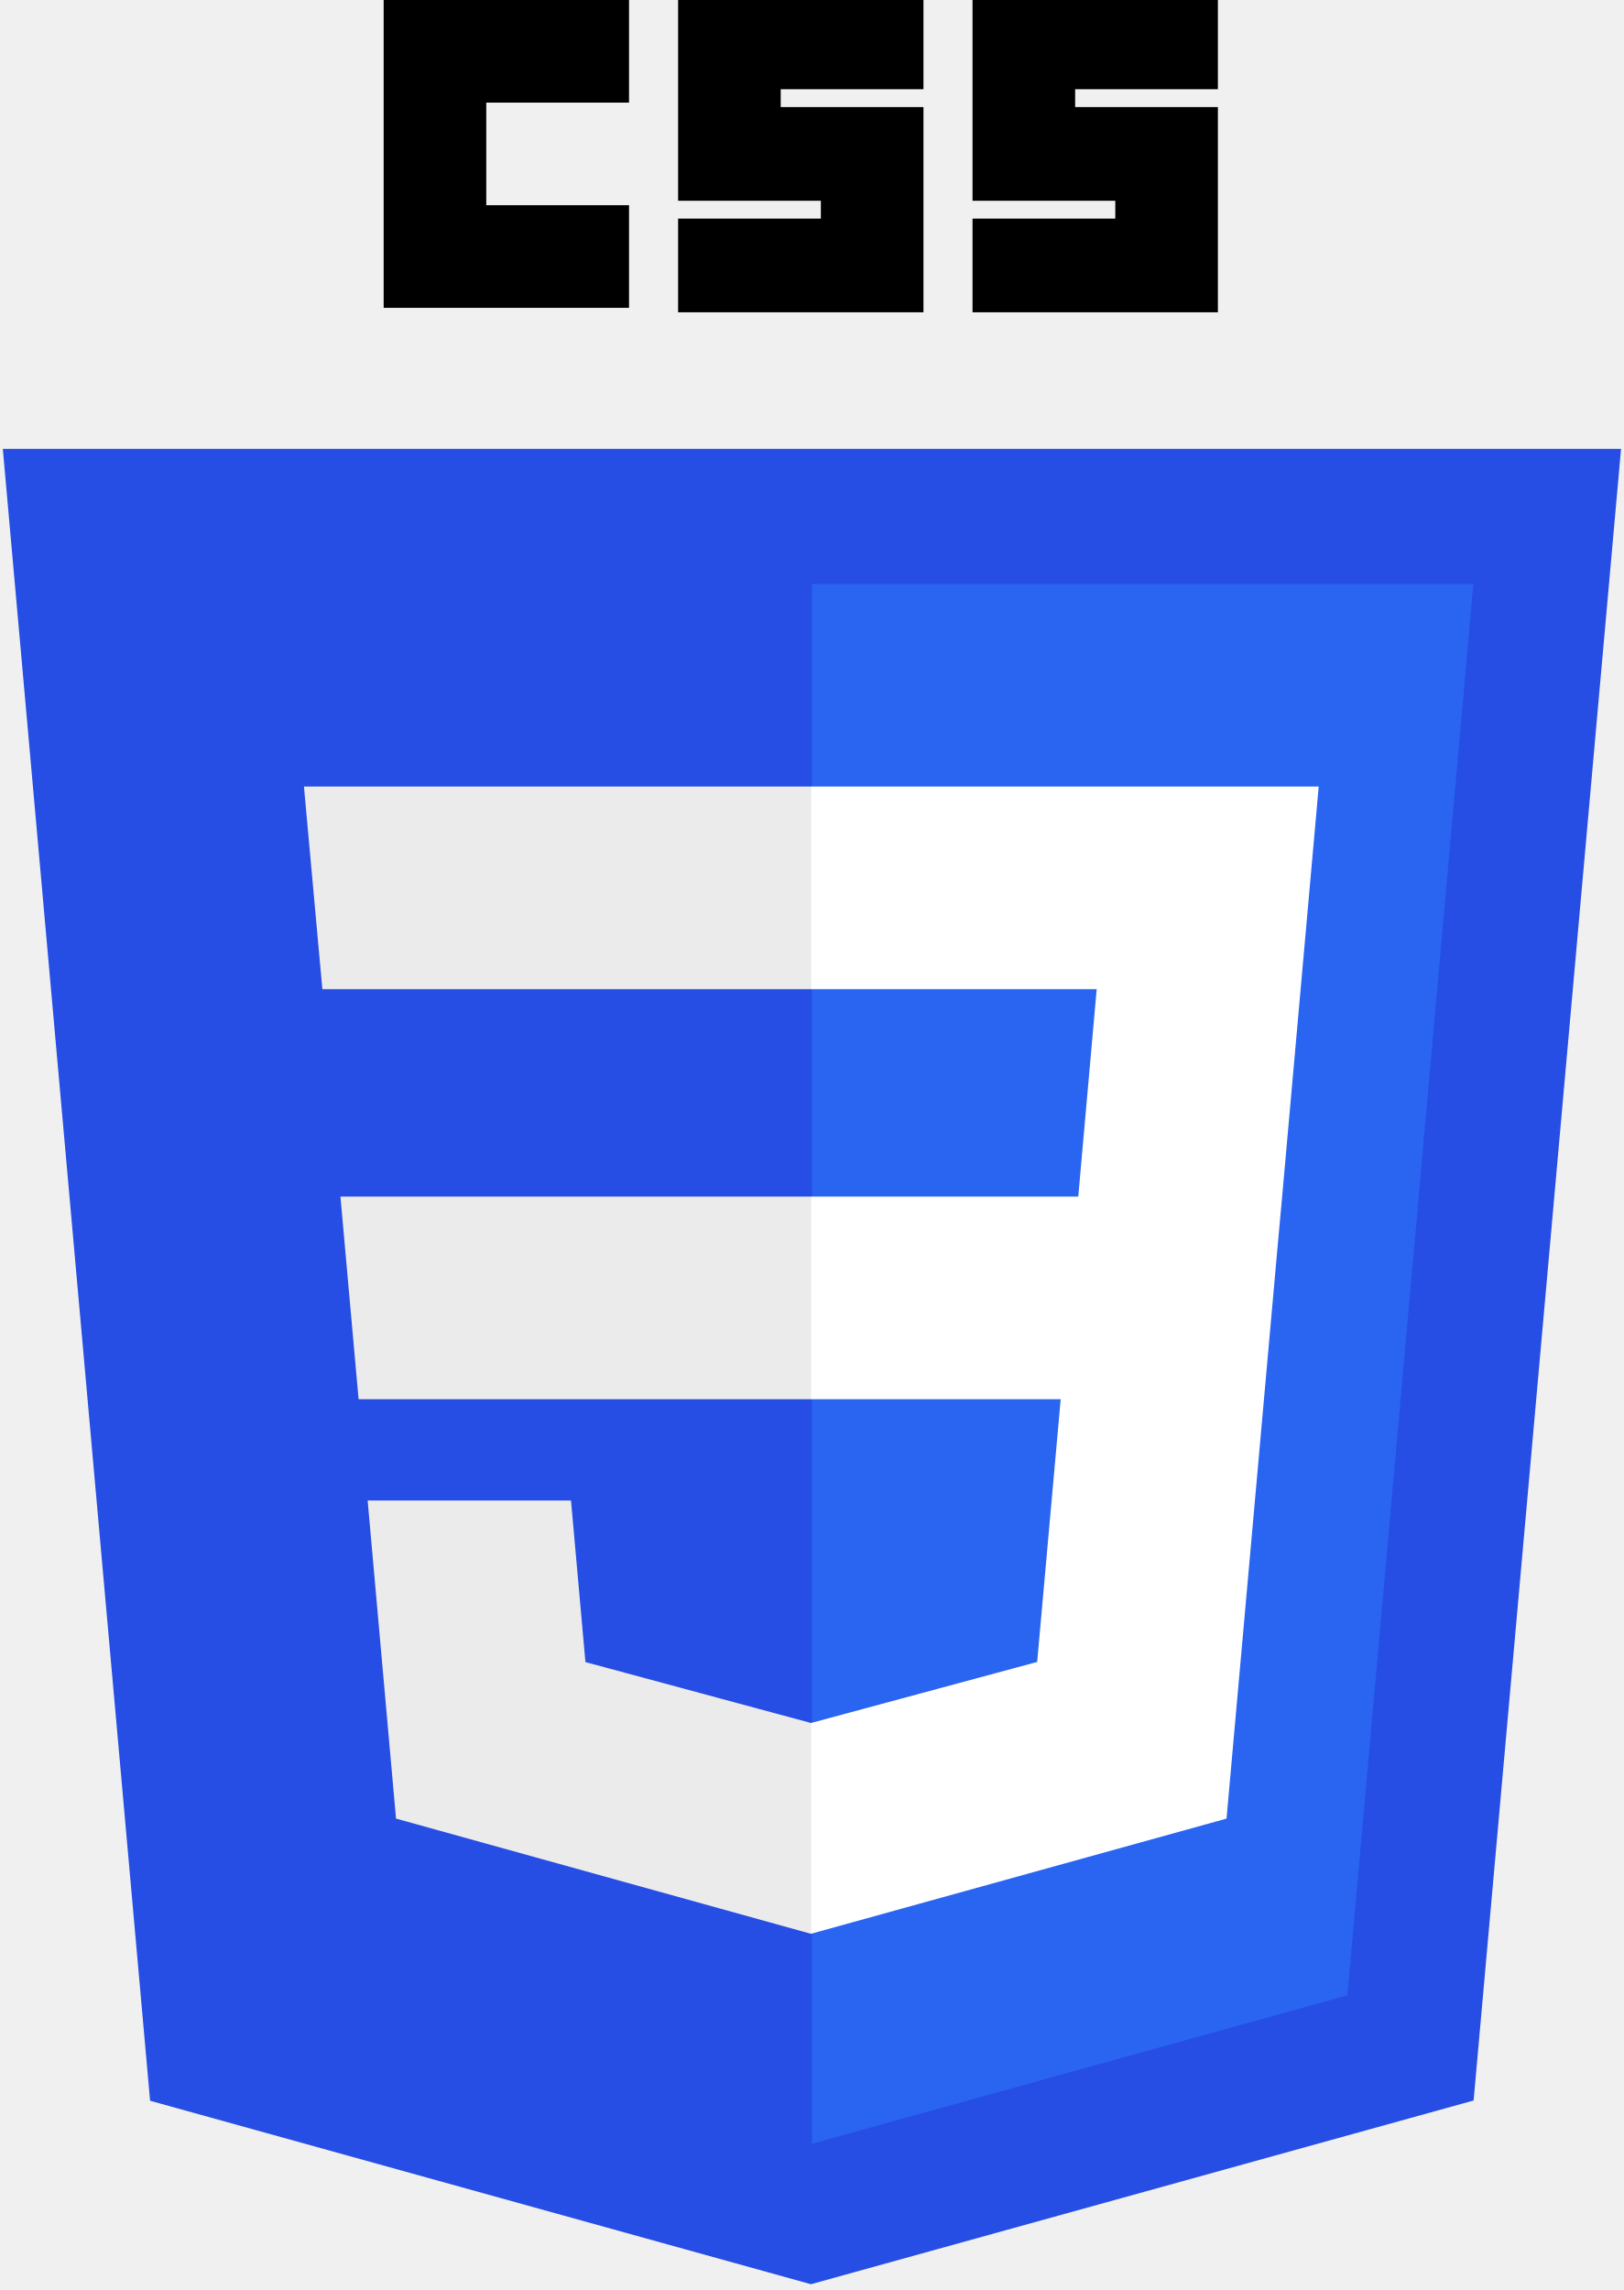
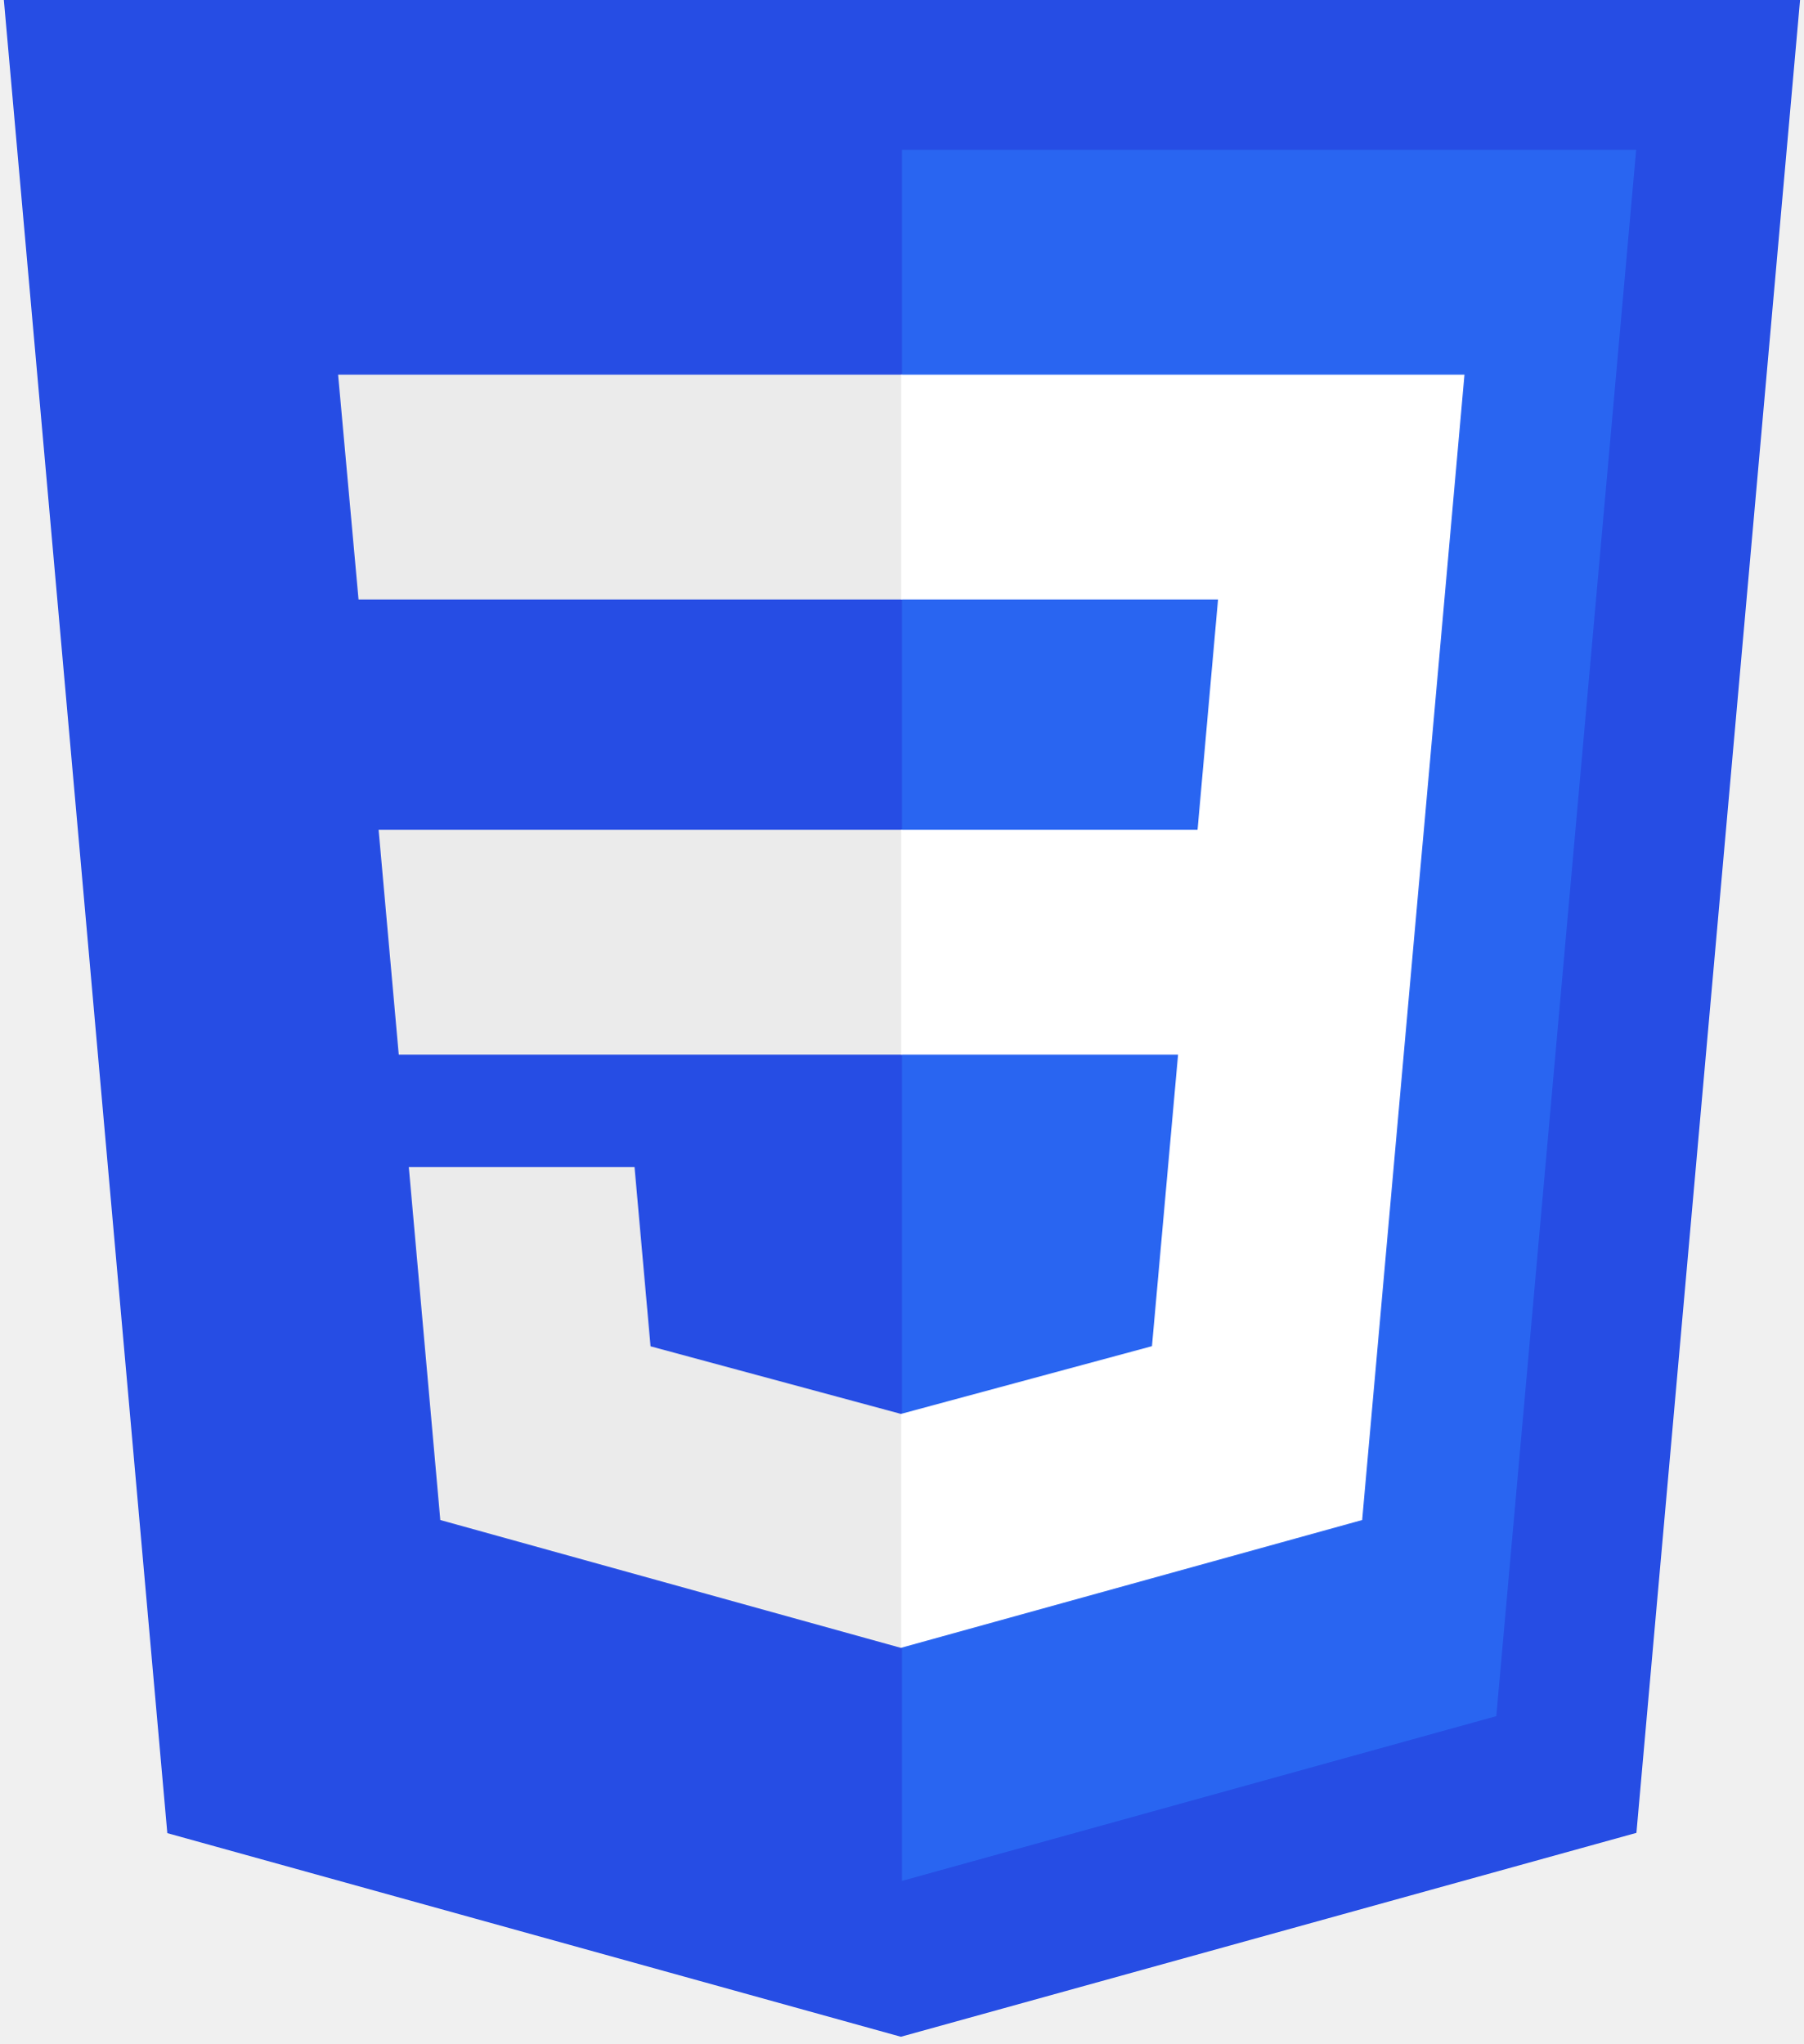
- <svg xmlns="http://www.w3.org/2000/svg" width="256px" height="361px" viewBox="0 0 256 361" version="1.1" preserveAspectRatio="xMidYMid">
+ <svg xmlns="http://www.w3.org/2000/svg" width="256px" height="290px" viewBox="0 70.77 256 290.23" version="1.1" preserveAspectRatio="xMidYMid">
  <g>
    <path d="M127.844,360.088 L23.662,331.166 L0.445,70.766 L255.555,70.766 L232.314,331.125 L127.844,360.088 L127.844,360.088 Z" fill="#264DE4" />
    <path d="M212.417,314.547 L232.278,92.057 L128,92.057 L128,337.95 L212.417,314.547 L212.417,314.547 Z" fill="#2965F1" />
    <path d="M53.669,188.636 L56.531,220.573 L128,220.573 L128,188.636 L53.669,188.636 L53.669,188.636 Z" fill="#EBEBEB" />
    <path d="M47.917,123.995 L50.82,155.932 L128,155.932 L128,123.995 L47.917,123.995 L47.917,123.995 Z" fill="#EBEBEB" />
    <path d="M128,271.58 L127.86,271.617 L92.292,262.013 L90.018,236.542 L57.958,236.542 L62.432,286.688 L127.853,304.849 L128,304.808 L128,271.58 L128,271.58 Z" fill="#EBEBEB" />
-     <path d="M60.484,0 L99.165,0 L99.165,16.176 L76.659,16.176 L76.659,32.352 L99.165,32.352 L99.165,48.527 L60.484,48.527 L60.484,0 L60.484,0 Z" fill="#000000" />
-     <path d="M106.901,0 L145.582,0 L145.582,14.066 L123.077,14.066 L123.077,16.879 L145.582,16.879 L145.582,49.231 L106.901,49.231 L106.901,34.462 L129.407,34.462 L129.407,31.648 L106.901,31.648 L106.901,0 L106.901,0 Z" fill="#000000" />
-     <path d="M153.319,0 L192,0 L192,14.066 L169.495,14.066 L169.495,16.879 L192,16.879 L192,49.231 L153.319,49.231 L153.319,34.462 L175.824,34.462 L175.824,31.648 L153.319,31.648 L153.319,0 L153.319,0 Z" fill="#000000" />
    <path d="M202.127,188.636 L207.892,123.995 L127.89,123.995 L127.89,155.932 L172.892,155.932 L169.986,188.636 L127.89,188.636 L127.89,220.573 L167.217,220.573 L163.509,261.993 L127.89,271.607 L127.89,304.833 L193.362,286.688 L193.843,281.292 L201.348,197.212 L202.127,188.636 L202.127,188.636 Z" fill="#FFFFFF" />
  </g>
</svg>
